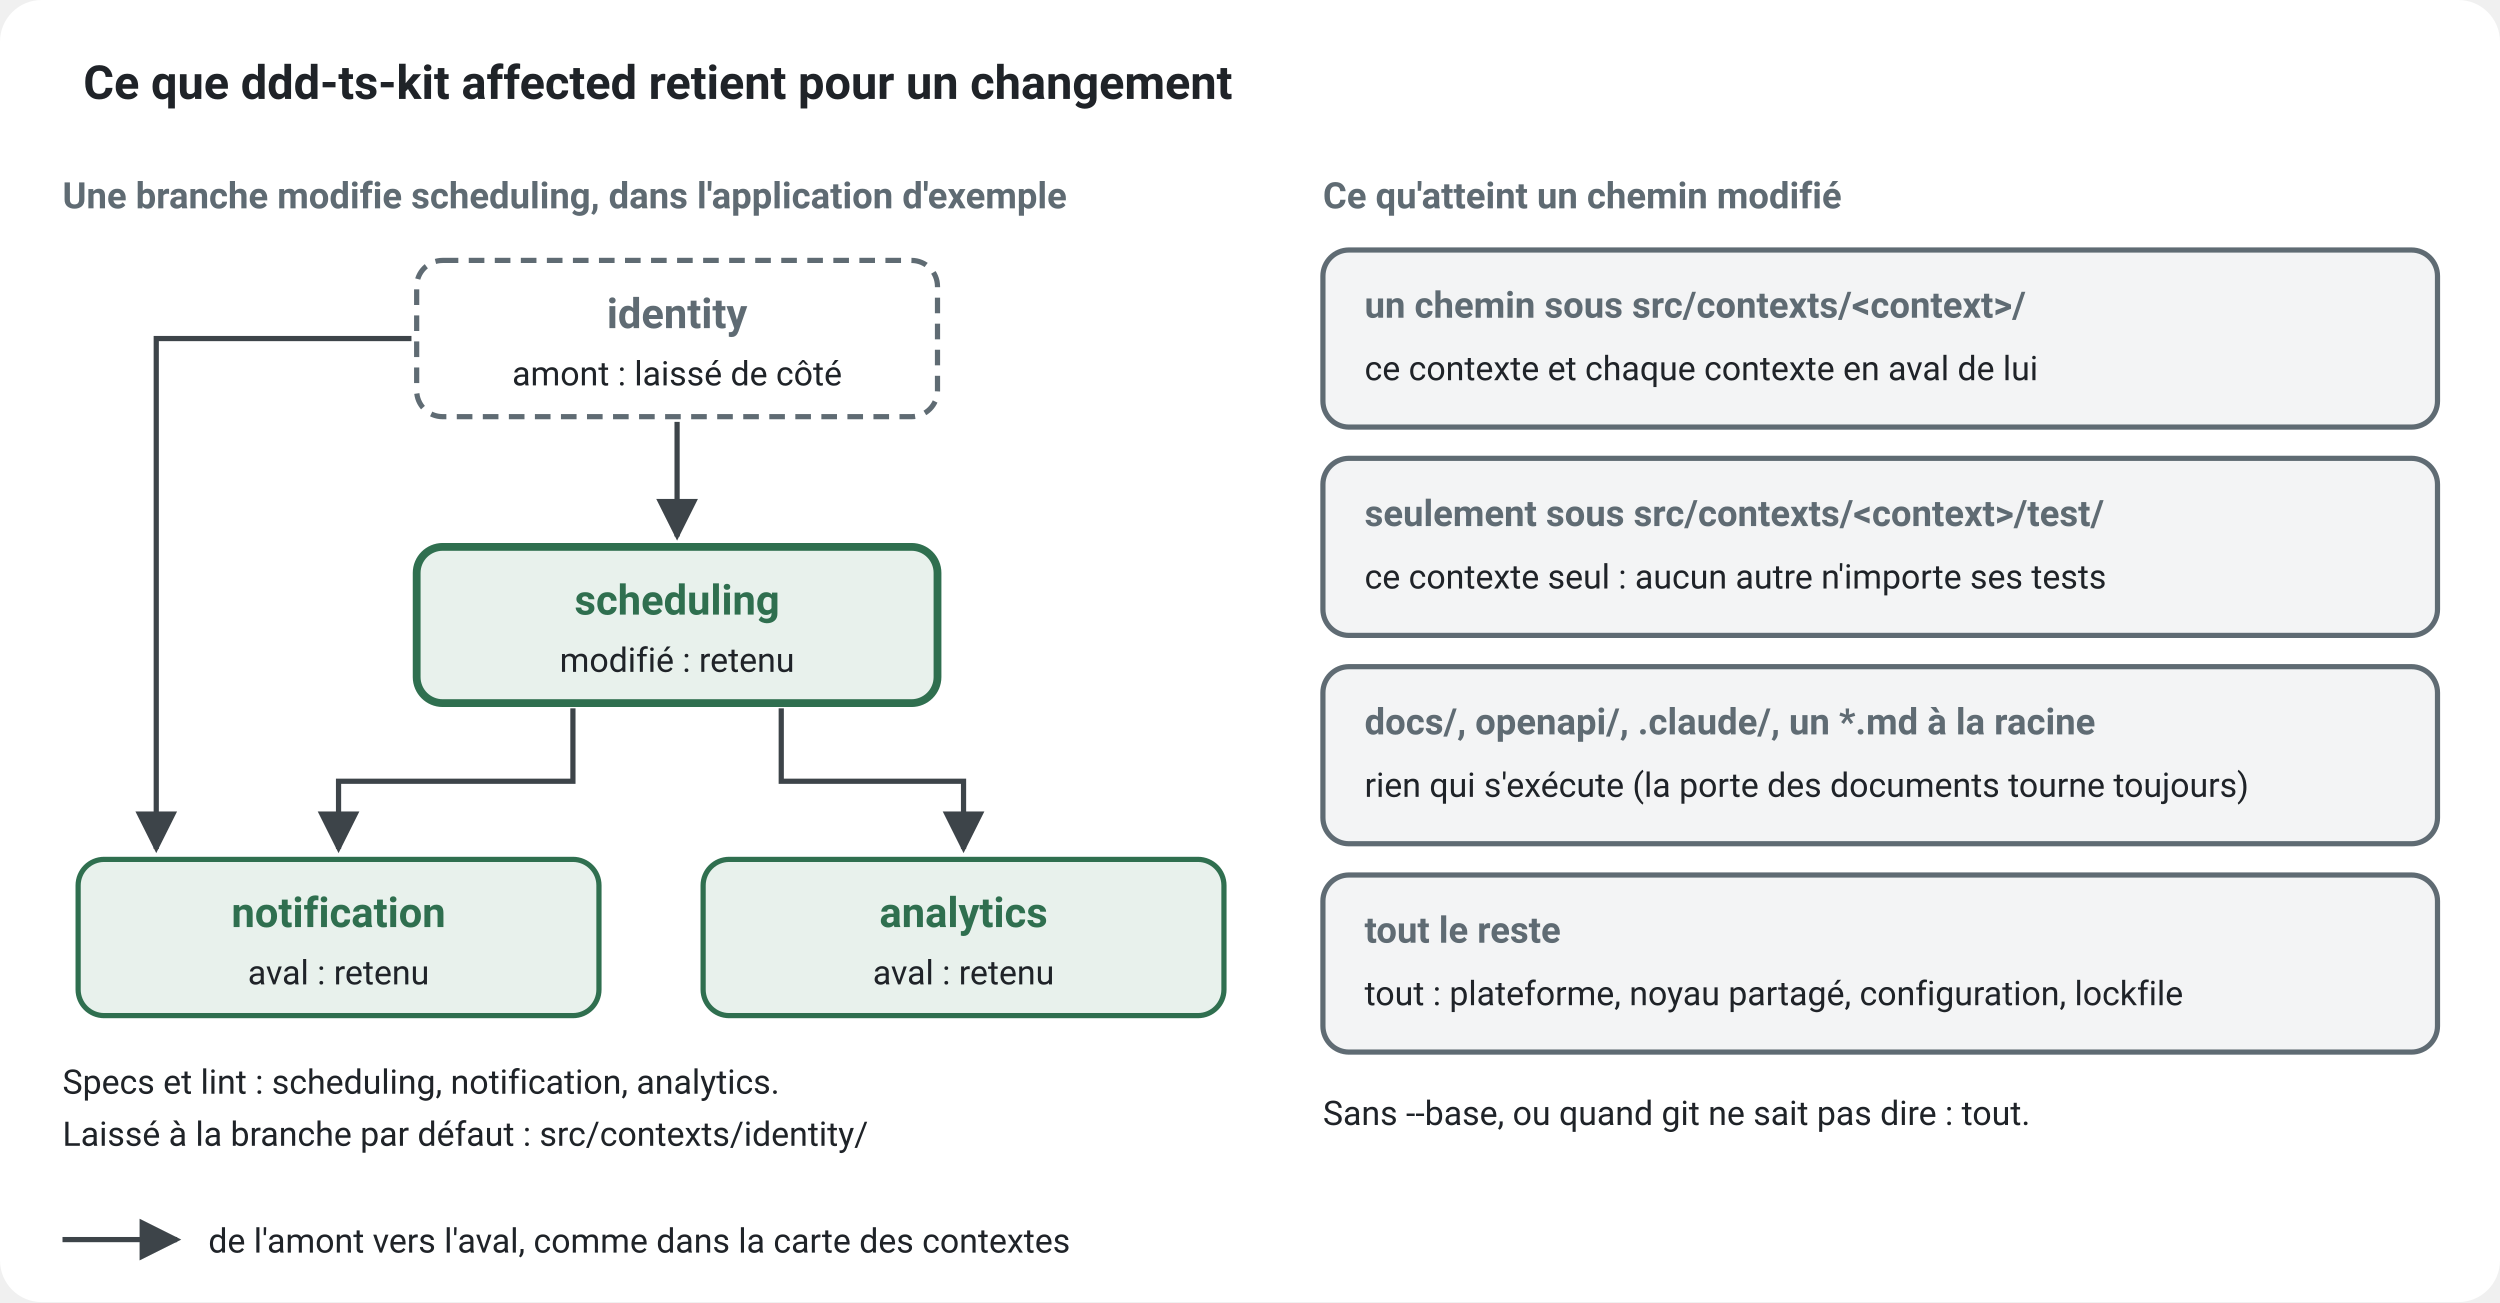
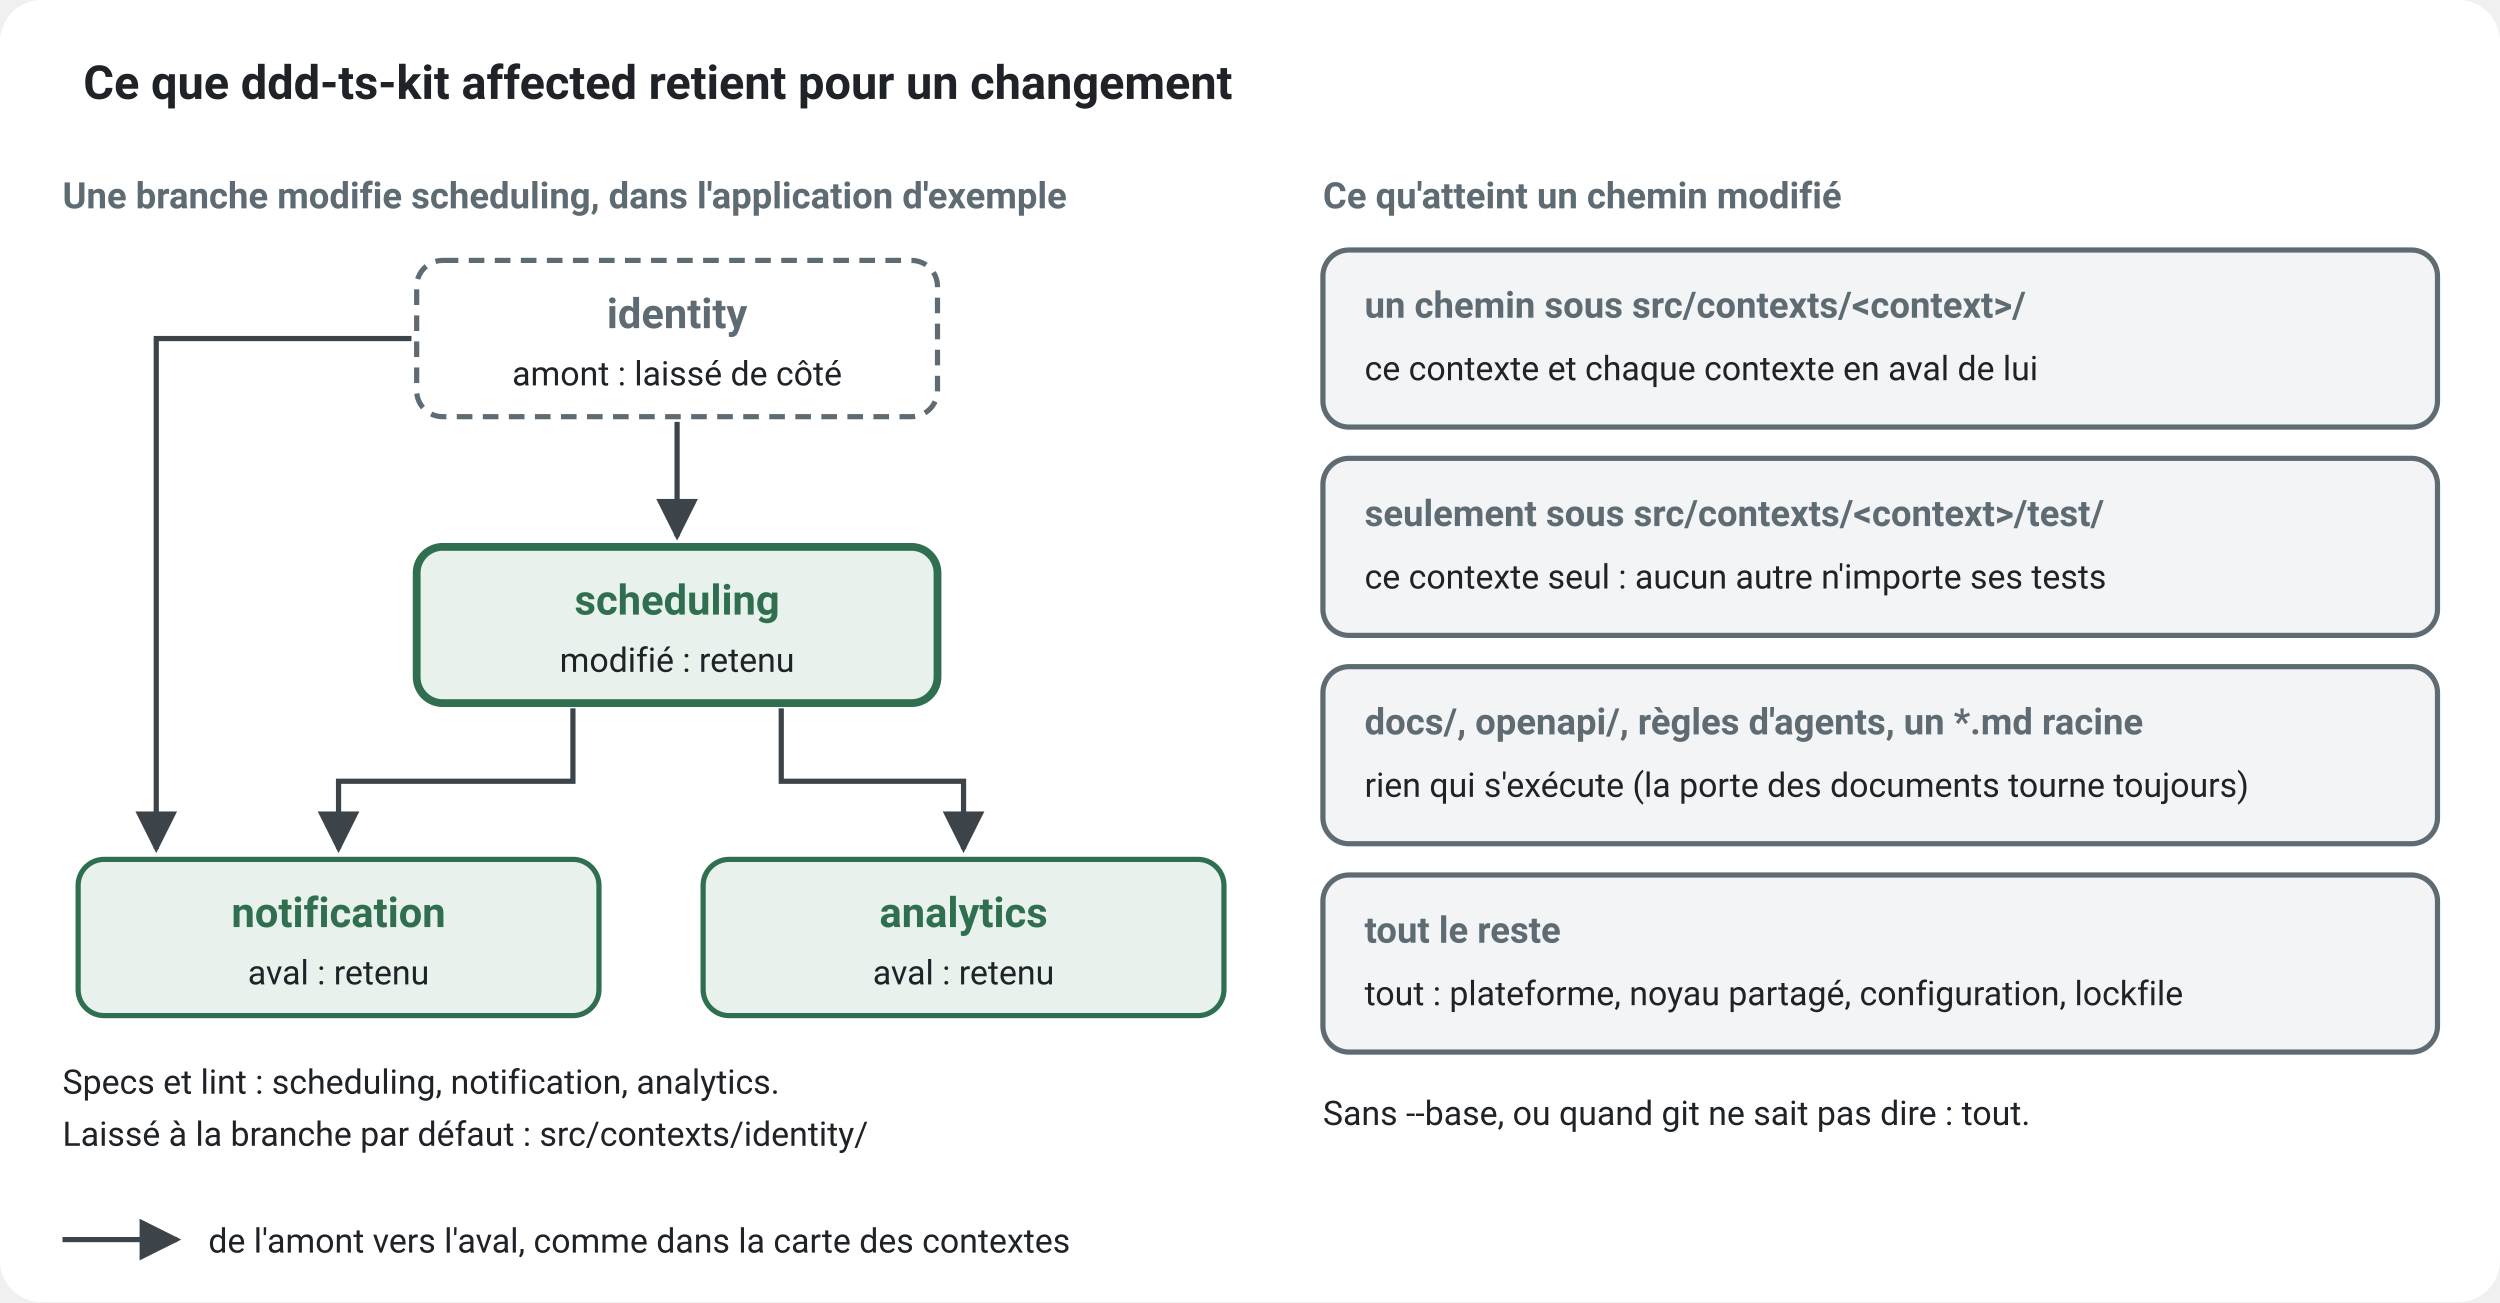
<svg xmlns="http://www.w3.org/2000/svg" viewBox="0 0 960 500" width="960" height="500" role="img" aria-labelledby="title desc" font-family="system-ui, -apple-system, 'Segoe UI', Roboto, sans-serif">
  <defs>
    <marker id="arrow" viewBox="0 0 10 10" refX="9" refY="5" markerWidth="8" markerHeight="8" orient="auto-start-reverse">
      <path d="M0,0 L10,5 L0,10 z" fill="#3d4449" />
    </marker>
  </defs>
  <rect width="960" height="500" rx="16" fill="#ffffff" />
  <text x="32" y="38" font-size="18" font-weight="600" fill="#1f2328">Ce que ddd-ts-kit affected retient pour un changement</text>
  <text x="24" y="80" font-size="14" font-weight="600" fill="#5f6b73">Une branche modifie scheduling, dans l'application d'exemple</text>
  <rect x="160" y="100" width="200" height="60" rx="10" fill="#ffffff" stroke="#5f6b73" stroke-width="2" stroke-dasharray="6 4" />
  <text x="260" y="126" font-size="16" font-weight="700" fill="#5f6b73" text-anchor="middle">identity</text>
  <text x="260" y="148" font-size="13" fill="#1f2328" text-anchor="middle">amont : laissé de côté</text>
  <line x1="260" y1="162" x2="260" y2="206" stroke="#3d4449" stroke-width="2" marker-end="url(#arrow)" />
  <rect x="160" y="210" width="200" height="60" rx="10" fill="#e8f1ec" stroke="#2f6f4f" stroke-width="3" />
  <text x="260" y="236" font-size="16" font-weight="700" fill="#2f6f4f" text-anchor="middle">scheduling</text>
  <text x="260" y="258" font-size="13" fill="#1f2328" text-anchor="middle">modifié : retenu</text>
  <path d="M220,272 V300 H130 V326" fill="none" stroke="#3d4449" stroke-width="2" marker-end="url(#arrow)" />
  <path d="M300,272 V300 H370 V326" fill="none" stroke="#3d4449" stroke-width="2" marker-end="url(#arrow)" />
  <path d="M158,130 H60 V326" fill="none" stroke="#3d4449" stroke-width="2" marker-end="url(#arrow)" />
  <rect x="30" y="330" width="200" height="60" rx="10" fill="#e8f1ec" stroke="#2f6f4f" stroke-width="2" />
  <text x="130" y="356" font-size="16" font-weight="700" fill="#2f6f4f" text-anchor="middle">notification</text>
  <text x="130" y="378" font-size="13" fill="#1f2328" text-anchor="middle">aval : retenu</text>
  <rect x="270" y="330" width="200" height="60" rx="10" fill="#e8f1ec" stroke="#2f6f4f" stroke-width="2" />
  <text x="370" y="356" font-size="16" font-weight="700" fill="#2f6f4f" text-anchor="middle">analytics</text>
  <text x="370" y="378" font-size="13" fill="#1f2328" text-anchor="middle">aval : retenu</text>
  <text x="24" y="420" font-size="13" fill="#1f2328">Specs et lint : scheduling, notification, analytics.</text>
  <text x="24" y="440" font-size="13" fill="#1f2328">Laissé à la branche par défaut : src/contexts/identity/</text>
  <text x="508" y="80" font-size="14" font-weight="600" fill="#5f6b73">Ce qu'atteint un chemin modifié</text>
  <rect x="508" y="96" width="428" height="68" rx="10" fill="#f3f4f5" stroke="#5f6b73" stroke-width="2" />
  <text x="524" y="122" font-size="14" font-weight="700" fill="#5f6b73">un chemin sous src/contexts/&lt;context&gt;/</text>
  <text x="524" y="146" font-size="13" fill="#1f2328">ce contexte et chaque contexte en aval de lui</text>
  <rect x="508" y="176" width="428" height="68" rx="10" fill="#f3f4f5" stroke="#5f6b73" stroke-width="2" />
  <text x="524" y="202" font-size="14" font-weight="700" fill="#5f6b73">seulement sous src/contexts/&lt;context&gt;/test/</text>
  <text x="524" y="226" font-size="13" fill="#1f2328">ce contexte seul : aucun autre n'importe ses tests</text>
  <rect x="508" y="256" width="428" height="68" rx="10" fill="#f3f4f5" stroke="#5f6b73" stroke-width="2" />
-   <text x="524" y="282" font-size="14" font-weight="700" fill="#5f6b73">docs/, openapi/, .claude/, un *.md à la racine</text>
+   <text x="524" y="282" font-size="14" font-weight="700" fill="#5f6b73">docs/, openapi/, règles d'agents, un *.md racine</text>
  <text x="524" y="306" font-size="13" fill="#1f2328">rien qui s'exécute (la porte des documents tourne toujours)</text>
  <rect x="508" y="336" width="428" height="68" rx="10" fill="#f3f4f5" stroke="#5f6b73" stroke-width="2" />
  <text x="524" y="362" font-size="14" font-weight="700" fill="#5f6b73">tout le reste</text>
  <text x="524" y="386" font-size="13" fill="#1f2328">tout : plateforme, noyau partagé, configuration, lockfile</text>
  <text x="508" y="432" font-size="13" fill="#1f2328">Sans --base, ou quand git ne sait pas dire : tout.</text>
  <line x1="24" y1="476" x2="68" y2="476" stroke="#3d4449" stroke-width="2" marker-end="url(#arrow)" />
  <text x="80" y="481" font-size="13" fill="#1f2328">de l'amont vers l'aval, comme dans la carte des contextes</text>
</svg>
